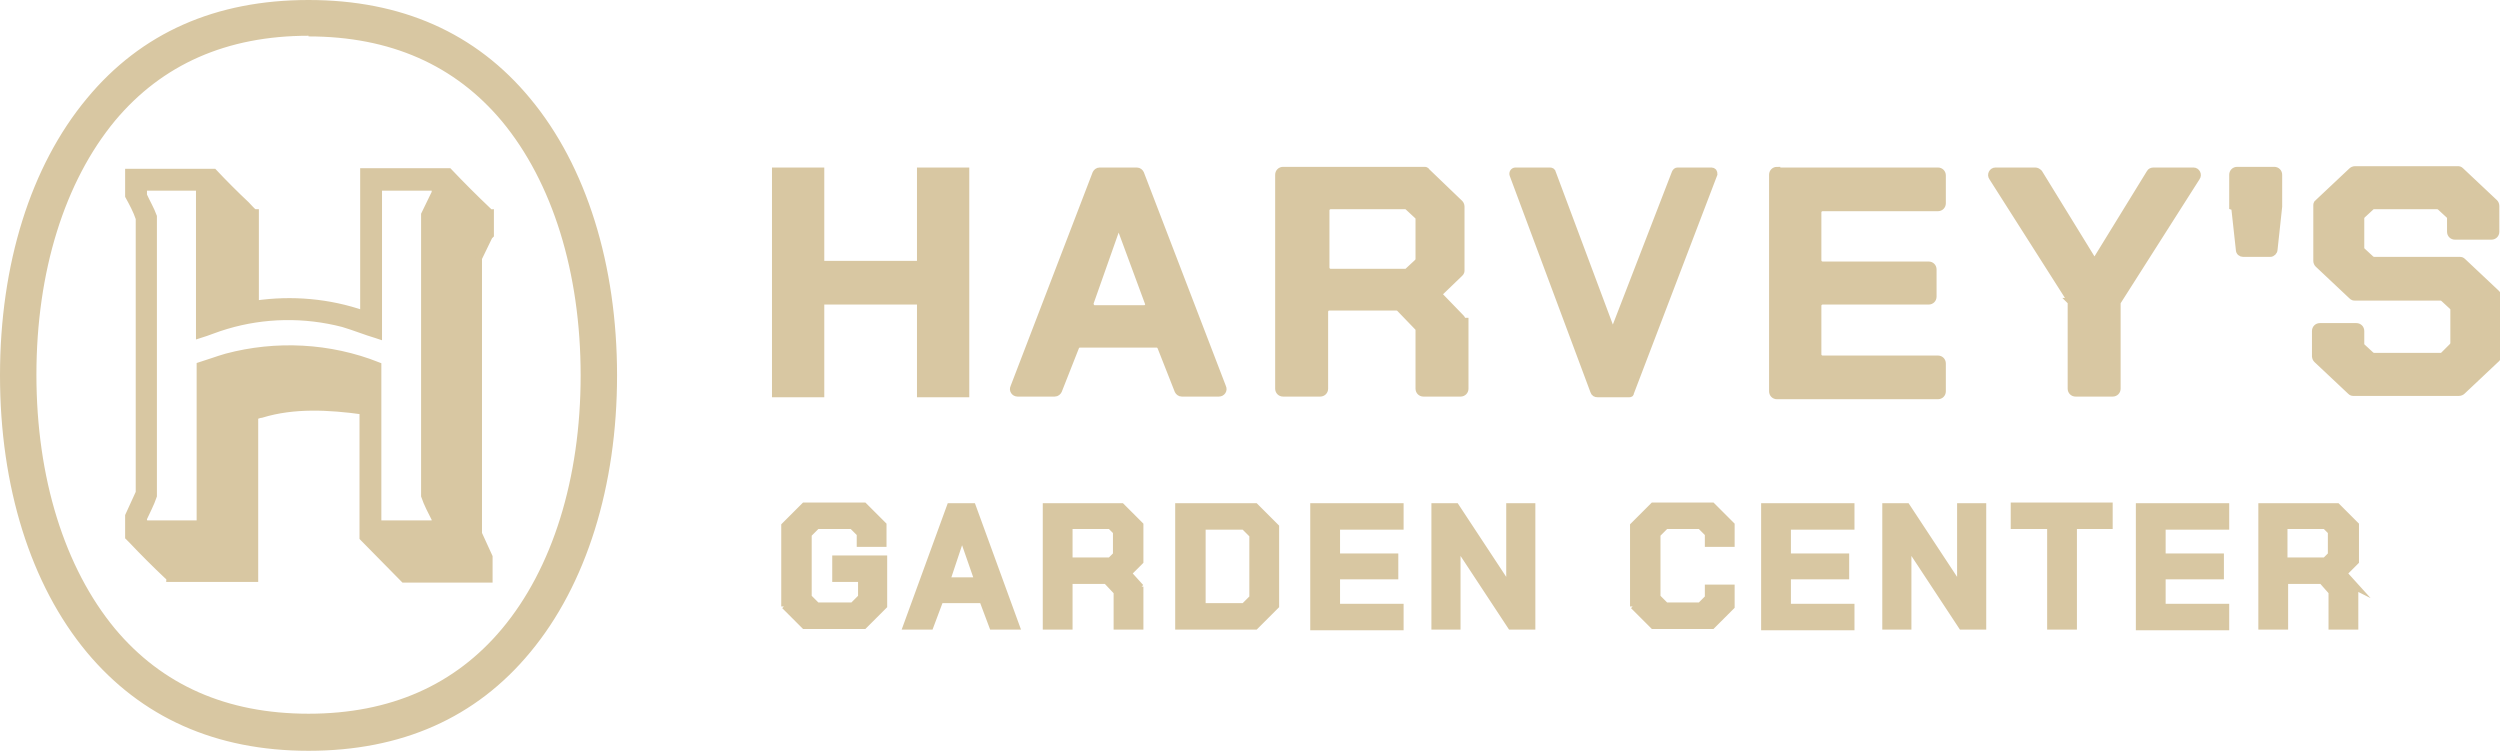
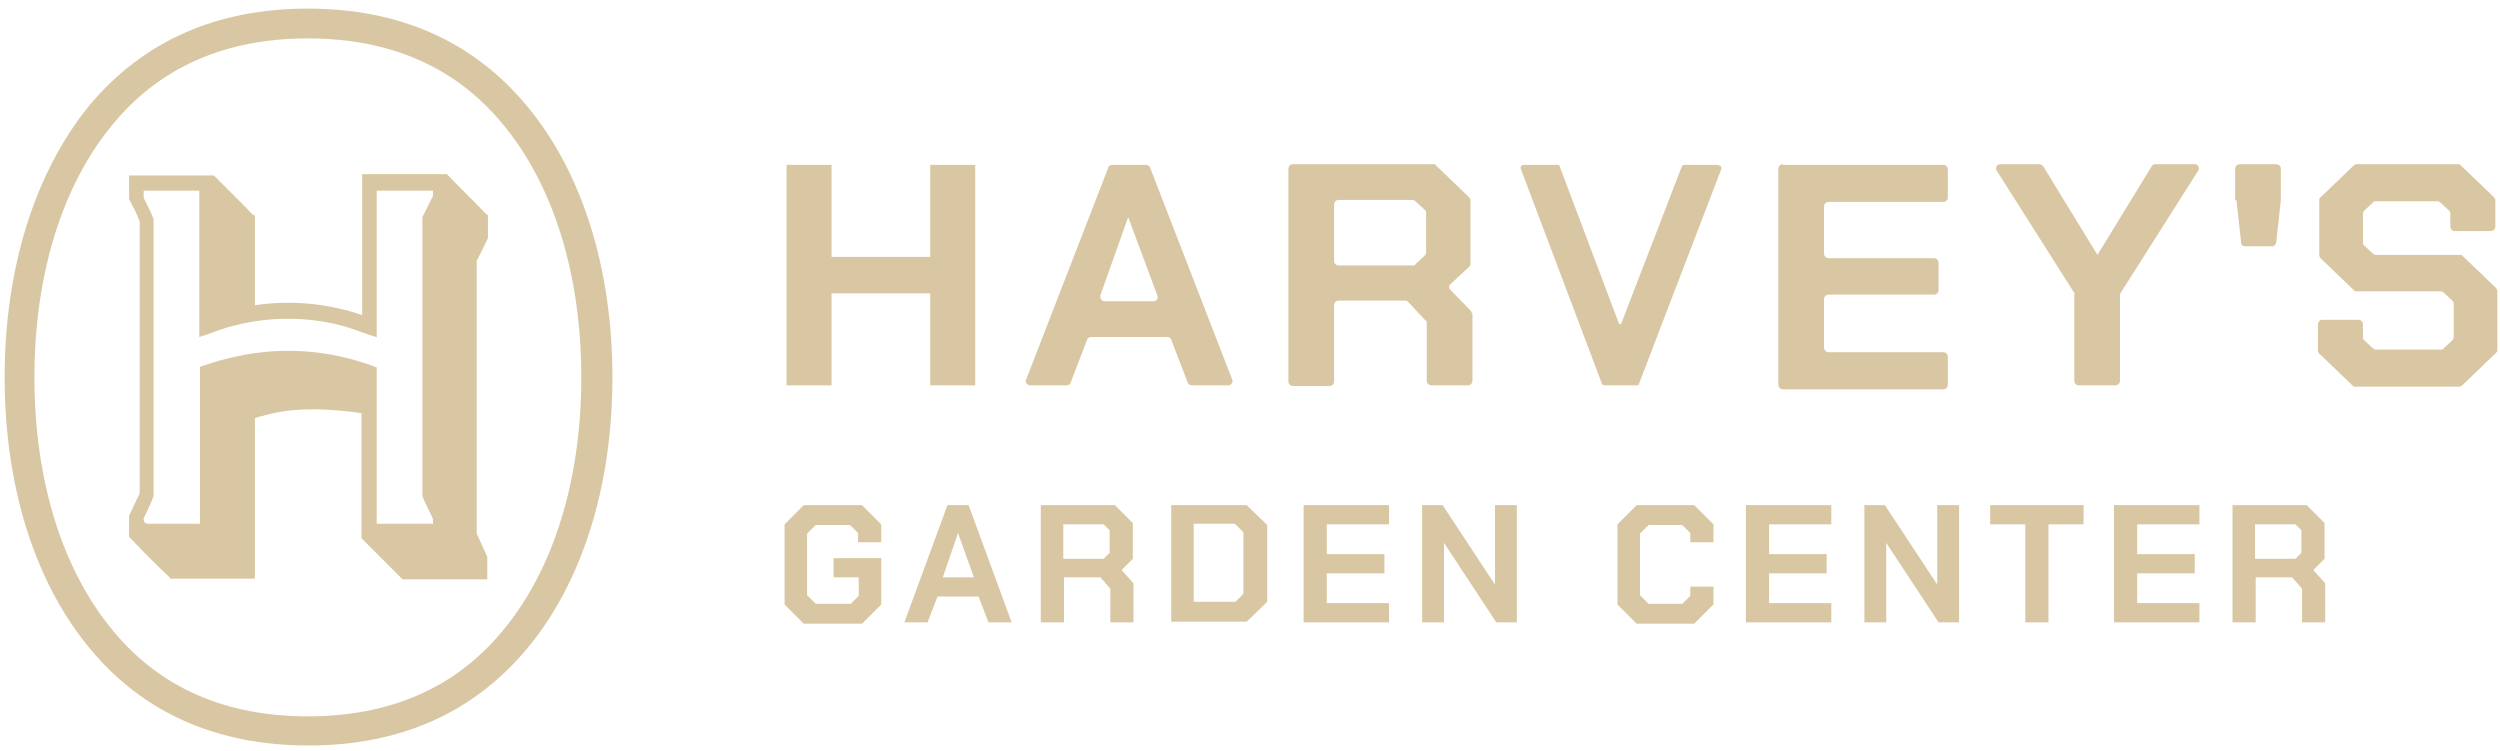
- <svg xmlns="http://www.w3.org/2000/svg" id="a" viewBox="0 0 377.6 113.4">
-   <g id="b">
-     <path d="M117.1,25.8h6.9v14.1h15v-14.1h6.9v33.7h-6.9v-14h-15v14h-6.9V25.8ZM166.3,25.8h5.4c.3,0,.5.2.6.4l12.4,32.3c.2.4-.1.9-.6.9h-5.6c-.3,0-.5-.2-.6-.4l-2.6-6.6c-.1-.2-.3-.4-.6-.4h-11.6c-.3,0-.5.2-.6.4l-2.6,6.6c-.1.2-.3.4-.6.4h-5.6c-.5,0-.8-.5-.6-.9l12.4-32.3c.1-.2.3-.4.6-.4h0ZM172.8,46.6c.5,0,.8-.5.6-.9l-4.4-11.9h-.1l-4.2,11.9c-.1.4.2.9.6.9h7.5,0ZM221.3,48.5v10.2c0,.4-.3.7-.7.7h-5.6c-.4,0-.7-.3-.7-.7v-8.8c0-.2,0-.3-.2-.5l-2.7-2.8c-.1-.1-.3-.2-.5-.2h-10.1c-.4,0-.7.3-.7.7v11.6c0,.4-.3.7-.7.7h-5.6c-.4,0-.7-.3-.7-.7V26.4c0-.4.3-.7.7-.7h21.3c.2,0,.3,0,.4.2l5,4.8c.1.1.2.3.2.5v9.6c0,.2,0,.3-.2.5l-2.8,2.7c-.3.2-.3.7,0,.9l3,3.1c.1.1.2.3.2.5h0ZM201,41.1h11.3c.2,0,.3,0,.4-.2l1.4-1.3c.1-.1.2-.3.2-.5v-6c0-.2,0-.3-.2-.5l-1.4-1.3c-.1-.1-.3-.2-.4-.2h-11.3c-.4,0-.7.3-.7.7v8.6c0,.4.3.7.7.7h0ZM258.6,25.8h-5.2c-.2,0-.3.1-.4.3l-9.2,23.8c0,.2-.4.2-.4,0l-8.9-23.8c0-.2-.2-.3-.4-.3h-5.2c-.3,0-.5.3-.4.6l12.2,32.7c.1.3.3.4.6.4h4.8c.1,0,.2,0,.2-.2l12.6-33c0-.3-.1-.5-.4-.5h0ZM268.4,25.8h24.3c.4,0,.7.3.7.7v4.2c0,.4-.3.7-.7.7h-17.4c-.4,0-.7.3-.7.7v7.2c0,.4.3.7.7.7h16c.4,0,.7.3.7.7v4.1c0,.4-.3.7-.7.7h-16c-.4,0-.7.3-.7.7v7.3c0,.4.3.7.7.7h17.4c.4,0,.7.3.7.7v4.2c0,.4-.3.7-.7.7h-24.3c-.4,0-.7-.3-.7-.7V26.4c0-.4.3-.7.7-.7ZM312.8,45.5l-11.9-18.7c-.3-.4,0-1,.5-1h6c.2,0,.4.1.6.3l8.3,13.5h.1l8.3-13.5c.1-.2.3-.3.6-.3h6c.5,0,.8.6.5,1l-11.9,18.7c0,0-.1.2-.1.3v12.9c0,.4-.3.7-.7.7h-5.6c-.4,0-.7-.3-.7-.7v-12.9c0-.1,0-.2-.1-.3h0ZM337.2,31.2v-4.8c0-.4.3-.7.7-.7h5.6c.4,0,.7.3.7.7v4.8h0c0,0-.7,6.5-.7,6.5,0,.3-.3.6-.6.6h-4.1c-.3,0-.6-.2-.6-.6l-.7-6.4h0c0,0,0,0,0,0ZM349.7,53.9v-3.9c0-.4.3-.7.7-.7h5.5c.4,0,.7.3.7.7v1.9c0,.2,0,.3.2.5l1.3,1.2c.1.1.3.2.5.2h10c.2,0,.3,0,.5-.2l1.3-1.3c.1-.1.2-.3.2-.5v-5c0-.2,0-.3-.2-.5l-1.3-1.2c-.1-.1-.3-.2-.5-.2h-12.9c-.2,0-.3,0-.5-.2l-5.1-4.8c-.1-.1-.2-.3-.2-.5v-8.3c0-.2,0-.4.2-.5l5.1-4.8c.1-.1.3-.2.5-.2h15.5c.2,0,.3,0,.5.2l5.1,4.8c.1.1.2.3.2.5v3.9c0,.4-.3.7-.7.7h-5.5c-.4,0-.7-.3-.7-.7v-2c0-.2,0-.3-.2-.5l-1.3-1.2c-.1-.1-.3-.2-.5-.2h-9.5c-.2,0-.3,0-.5.2l-1.3,1.2c-.1.1-.2.3-.2.5v4.4c0,.2,0,.3.2.5l1.3,1.2c.1.1.3.2.5.2h12.9c.2,0,.3,0,.5.2l5.1,4.8c.1.1.2.3.2.5v8.9c0,.2,0,.3-.2.5l-5.2,4.9c-.1.1-.3.2-.5.2h-15.9c-.2,0-.3,0-.5-.2l-5.1-4.8c-.1-.1-.2-.3-.2-.5ZM46.6,5c12.5,0,22.4,4.4,29.6,13,7.7,9.3,12,23,12,38.7s-4.3,29.4-12,38.6c-7.2,8.6-17.1,13-29.6,13s-22.4-4.4-29.6-13c-7.7-9.3-12-23-12-38.7s4.3-29.4,12-38.7c7.2-8.6,17.1-13,29.6-13M46.6.5c-13.9,0-25,4.9-33.1,14.7C5.1,25.3.5,40,.5,56.7s4.6,31.4,13,41.5c8.1,9.7,19.2,14.7,33.1,14.7s25-4.9,33.1-14.7c8.4-10.1,13-24.9,13-41.5s-4.6-31.4-13-41.5C71.6,5.4,60.5.5,46.6.5h0ZM73.9,35.7l-1.6,3.3v41.6s1.6,3.5,1.6,3.5v3.4h-12.9l-6.2-6.3v-19.1h0c-5.1-.7-10.4-1-15.3.5-.2,0-.8.2-1,.3,0,0,0,0,0,0v24.5h-12.9c0-.2-.2-.3-.4-.5-1.8-1.7-3.6-3.5-5.3-5.3,0,0-.5-.5-.5-.5v-3.2l1.6-3.5v-41.4c-.4-1.2-1-2.3-1.6-3.4v-3.6h12.9c1.6,1.7,3.2,3.3,4.9,4.9.4.4.8.9,1.2,1.2,0,0,.2,0,.2,0v13.8c5.5-.8,11.1-.3,16.3,1.5v-21.5h12.9c1.9,2,3.9,4,5.9,5.9,0,.1.2.3.4.3v3.4h0ZM56.9,50.6h0c-1.7-.5-3.4-1.2-5.1-1.7-5.8-1.5-11.9-1.4-17.6.3-1.4.4-2.8,1-4.1,1.4v-22.3h0c0,0-8.4,0-8.4,0v.8c0,.1,0,.2,0,.4.5,1.1,1.1,2.1,1.5,3.2v42.2c-.4,1.2-1,2.3-1.5,3.4,0,0,0,.2,0,.2h0c0,.3.2.6.6.6h7.9v-23.9c1.3-.4,2.6-.9,4-1.3,7.5-2,15.6-1.6,22.9,1.3v23.9h8.6v-.7c-.6-1.2-1.2-2.3-1.6-3.5v-42.5s1.6-3.3,1.6-3.3v-.8h-8.5v22.4h0ZM118.5,91.6v-12.2l3-3h9l2.9,2.9v2.8h-3.5v-1.5l-1.2-1.2h-5.3l-1.3,1.3v9.5l1.3,1.3h5.4l1.3-1.3v-2.8h-3.9v-3h7.3v7.1l-3,3h-9l-3-3h0ZM143.7,76.5h3.2l6.6,18.1h-3.6l-1.5-4h-6.4l-1.5,4h-3.6l6.6-18.1h0ZM147.7,87.7l-2.4-6.9h0l-2.3,6.9h4.8ZM172.2,88.6v6h-3.5v-5.2l-1.6-1.7h-5.6v6.9h-3.5v-18.1h11.4l2.8,2.8v5.5l-1.8,1.8,1.9,2.1h0ZM161.5,84.7h6.2l.9-.9v-3.5l-.9-.9h-6.2v5.3h0ZM178,76.5h11.6l3.1,3.1v11.9l-3.1,3.1h-11.6v-18.1ZM187.9,91.6l1.3-1.3v-9.5l-1.3-1.3h-6.3v12.1h6.3ZM198.4,76.5h13.1v3h-9.6v4.6h8.8v2.9h-8.8v4.7h9.6v3h-13.1v-18.1ZM216.7,76.5h3.2l8.1,12.3h0v-12.3h3.4v18.1h-3.2l-8.1-12.3h0v12.3h-3.4v-18.1ZM246.7,91.6v-12.2l3-3h8.9l2.9,2.9v2.8h-3.5v-1.5l-1.2-1.2h-5.2l-1.3,1.3v9.5l1.3,1.3h5.2l1.2-1.2v-1.5h3.5v2.8l-2.9,2.9h-8.9l-3-3h0ZM266.5,76.5h13.1v3h-9.6v4.6h8.8v2.9h-8.8v4.7h9.6v3h-13.1v-18.1ZM284.8,76.5h3.2l8.1,12.3h0v-12.3h3.4v18.1h-3.2l-8.1-12.3h0v12.3h-3.4v-18.1ZM309.6,79.4h-5.4v-3h14.4v3h-5.4v15.2h-3.5v-15.2h0ZM323.1,76.5h13.1v3h-9.6v4.6h8.8v2.9h-8.8v4.7h9.6v3h-13.1v-18.1ZM355.7,88.6v6h-3.5v-5.2l-1.5-1.7h-5.6v6.9h-3.5v-18.1h11.4l2.8,2.8v5.5l-1.8,1.8,1.9,2.1h0ZM345,84.7h6.2l.9-.9v-3.5l-.9-.9h-6.2v5.3h0Z" style="fill:#d8c7a2; stroke:#d8c7a2; stroke-miterlimit:10;" />
-   </g>
+ <svg xmlns="http://www.w3.org/2000/svg" id="Layer_2" version="1.1" viewBox="0 0 377.6 113.4">
+   <defs>
+     <style>
+       .st0 {
+         fill: #d8c7a2;
+       }
+     </style>
+   </defs>
+   <path class="st0" d="M118.5,91.1v-11.9l2.9-2.9h8.8l2.9,2.9v2.7h-3.5v-1.4l-1.2-1.2h-5.2l-1.3,1.3v9.3l1.3,1.3h5.3l1.2-1.2v-2.8h-3.8v-2.9h7.2v7l-2.9,2.9h-8.8l-2.9-2.9h0ZM143.2,76.3h3.1l6.5,17.7h-3.5l-1.5-3.9h-6.2l-1.5,3.9h-3.5l6.5-17.7h0ZM147.1,87.2l-2.4-6.7h0l-2.3,6.7h4.7ZM171.2,88.1v5.9h-3.5v-5.1l-1.5-1.7h-5.5v6.8h-3.5v-17.7h11.2l2.7,2.7v5.4l-1.7,1.7,1.8,2h0ZM160.6,84.4h6.1l.9-.9v-3.4l-.9-.9h-6.1v5.2h0ZM176.9,76.3h11.4l3.1,3v11.6l-3.1,3h-11.4v-17.7ZM186.5,91l1.3-1.3v-9.3l-1.3-1.3h-6.2v11.8h6.2ZM196.9,76.3h12.9v2.9h-9.4v4.5h8.7v2.9h-8.7v4.5h9.4v2.9h-12.9v-17.7ZM214.8,76.3h3.1l7.9,12h0v-12h3.3v17.7h-3.1l-7.9-12h0v12h-3.3v-17.7ZM244.3,91.1v-11.9l2.9-2.9h8.7l2.9,2.9v2.7h-3.5v-1.4l-1.2-1.2h-5.1l-1.3,1.3v9.3l1.3,1.3h5.1l1.2-1.2v-1.4h3.5v2.7l-2.9,2.9h-8.7l-2.9-2.9h0ZM263.7,76.3h12.9v2.9h-9.4v4.5h8.7v2.9h-8.7v4.5h9.4v2.9h-12.9v-17.7ZM281.6,76.3h3.1l7.9,12h0v-12h3.3v17.7h-3.1l-7.9-12h0v12h-3.3v-17.7ZM305.9,79.2h-5.3v-2.9h14.1v2.9h-5.3v14.8h-3.5v-14.8h0ZM319.3,76.3h12.9v2.9h-9.4v4.5h8.7v2.9h-8.7v4.5h9.4v2.9h-12.9v-17.7ZM351.2,88.1v5.9h-3.5v-5.1l-1.5-1.7h-5.5v6.8h-3.5v-17.7h11.2l2.7,2.7v5.4l-1.7,1.7,1.8,2h0ZM340.6,84.4h6.1l.9-.9v-3.4l-.9-.9h-6.1v5.2h0Z" />
+   <path class="st0" d="M46.5,5.8c12.4,0,22.3,4.3,29.4,12.9,7.7,9.2,11.9,22.8,11.9,38.3s-4.2,29.1-11.9,38.3c-7.1,8.6-17,12.9-29.4,12.9s-22.3-4.3-29.4-12.9c-7.7-9.2-11.9-22.8-11.9-38.3s4.2-29.1,11.9-38.3c7.1-8.6,17-12.9,29.4-12.9M46.5,1.3c-13.8,0-24.8,4.9-32.9,14.5C5.3,25.9.7,40.5.7,57s4.6,31.1,13,41.1c8,9.6,19.1,14.5,32.9,14.5s24.8-4.9,32.9-14.5c8.4-10,13-24.6,13-41.1s-4.6-31.1-13-41.1C71.4,6.2,60.3,1.3,46.5,1.3h0ZM73.6,36.2l-1.6,3.2v41.2s1.6,3.5,1.6,3.5v3.4h-12.8l-6.2-6.2v-18.9h0c-5.1-.7-10.3-1-15.2.5-.2,0-.8.2-.9.3,0,0,0,0,0,0v24.2h-12.8c0-.2-.2-.3-.4-.5-1.8-1.7-3.6-3.5-5.3-5.3,0,0-.5-.5-.5-.5v-3.2l1.6-3.4v-41c-.4-1.2-1-2.3-1.6-3.4v-3.6h12.8c1.6,1.6,3.2,3.2,4.8,4.8.4.4.8.9,1.2,1.2,0,0,.2,0,.2,0v13.6c5.4-.8,11-.3,16.2,1.5v-21.3h12.8c1.9,2,3.9,3.9,5.8,5.9,0,0,.2.2.4.3v3.4h0ZM56.8,50.9h0c-1.7-.5-3.3-1.2-5.1-1.7-5.7-1.5-11.8-1.4-17.5.3-1.4.4-2.7,1-4.1,1.4v-22.1h0c0,0-8.4,0-8.4,0v.8c0,.1,0,.2,0,.3.5,1,1.1,2.1,1.5,3.2v41.8c-.4,1.2-1,2.3-1.5,3.4,0,0,0,.1,0,.2h0c0,.3.2.6.6.6h7.9v-23.7c1.3-.4,2.6-.9,4-1.2,7.5-2,15.5-1.5,22.7,1.3v23.6h8.5v-.7c-.5-1.2-1.2-2.3-1.6-3.5v-42.1s1.6-3.2,1.6-3.2v-.8h-8.5v22.2h0Z" />
+   <path class="st0" d="M118.8,24.9h6.8v13.9h14.9v-13.9h6.8v33.3h-6.8v-13.9h-14.9v13.9h-6.8V24.9ZM167.8,24.9h5.3c.3,0,.5.2.6.4l12.4,32c.2.4-.1.9-.6.9h-5.5c-.3,0-.5-.2-.6-.4l-2.5-6.5c0-.2-.3-.4-.6-.4h-11.5c-.3,0-.5.2-.6.4l-2.5,6.5c0,.2-.3.4-.6.4h-5.5c-.5,0-.8-.5-.6-.9l12.4-32c0-.2.3-.4.6-.4h0ZM174.2,45.5c.5,0,.8-.4.6-.9l-4.4-11.8h0l-4.2,11.8c-.1.4.2.9.6.9h7.4,0ZM222.4,47.4v10.1c0,.4-.3.7-.7.7h-5.5c-.4,0-.7-.3-.7-.7v-8.7c0-.2,0-.3-.2-.4l-2.6-2.8c-.1-.1-.3-.2-.5-.2h-10c-.4,0-.7.3-.7.7v11.5c0,.4-.3.7-.7.7h-5.5c-.4,0-.7-.3-.7-.7V25.5c0-.4.3-.7.7-.7h21.2c.2,0,.3,0,.4.2l5,4.8c.1.1.2.3.2.5v9.5c0,.2,0,.3-.2.5l-2.8,2.6c-.3.2-.3.7,0,.9l3,3.1c.1.1.2.3.2.4h0ZM202.2,40.1h11.2c.2,0,.3,0,.4-.2l1.4-1.3c.1-.1.2-.3.2-.5v-5.9c0-.2,0-.3-.2-.5l-1.4-1.3c-.1-.1-.3-.2-.4-.2h-11.2c-.4,0-.7.3-.7.7v8.5c0,.4.3.7.7.7h0ZM259.5,24.9h-5.1c-.2,0-.3.1-.4.3l-9.1,23.6c0,.2-.4.2-.4,0l-8.9-23.6c0-.2-.2-.3-.4-.3h-5.1c-.3,0-.5.3-.4.6l12.2,32.3c0,.3.3.4.6.4h4.8c0,0,.2,0,.2-.1l12.5-32.6c0-.3-.1-.5-.4-.5h0ZM269.3,24.9h24.2c.4,0,.7.3.7.7v4.2c0,.4-.3.7-.7.7h-17.3c-.4,0-.7.3-.7.7v7.1c0,.4.3.7.7.7h15.9c.4,0,.7.3.7.7v4.1c0,.4-.3.7-.7.7h-15.9c-.4,0-.7.3-.7.7v7.3c0,.4.3.7.7.7h17.3c.4,0,.7.3.7.7v4.2c0,.4-.3.7-.7.7h-24.2c-.4,0-.7-.3-.7-.7V25.5c0-.4.3-.7.7-.7h0ZM313.4,44.4l-11.8-18.6c-.3-.4,0-1,.5-1h5.9c.2,0,.4.1.6.3l8.2,13.4h0l8.2-13.4c.1-.2.3-.3.6-.3h5.9c.5,0,.8.6.5,1l-11.8,18.6c0,0,0,.2,0,.3v12.8c0,.4-.3.7-.7.7h-5.5c-.4,0-.7-.3-.7-.7v-12.8c0-.1,0-.2,0-.3h0ZM337.6,30.2v-4.7c0-.4.3-.7.7-.7h5.5c.4,0,.7.3.7.7v4.7h0c0,0-.7,6.4-.7,6.4,0,.3-.3.6-.6.6h-4.1c-.3,0-.6-.2-.6-.6l-.7-6.3h0c0,0,0,0,0,0ZM350.1,52.8v-3.8c0-.4.3-.7.7-.7h5.4c.4,0,.7.3.7.7v1.9c0,.2,0,.3.2.5l1.3,1.2c.1.1.3.2.4.2h9.9c.2,0,.3,0,.4-.2l1.3-1.2c.1-.1.2-.3.2-.5v-5c0-.2,0-.3-.2-.5l-1.3-1.2c-.1-.1-.3-.2-.4-.2h-12.8c-.2,0-.3,0-.4-.2l-5-4.8c-.1-.1-.2-.3-.2-.5v-8.2c0-.2,0-.3.2-.5l5-4.8c.1-.1.3-.2.4-.2h15.4c.2,0,.3,0,.4.2l5,4.8c.1.1.2.3.2.5v3.9c0,.4-.3.7-.7.7h-5.4c-.4,0-.7-.3-.7-.7v-1.9c0-.2,0-.3-.2-.5l-1.3-1.2c-.1-.1-.3-.2-.4-.2h-9.4c-.2,0-.3,0-.4.2l-1.3,1.2c-.1.1-.2.3-.2.5v4.3c0,.2,0,.3.2.5l1.3,1.2c.1.1.3.2.4.2h12.8c.2,0,.3,0,.4.2l5,4.8c.1.1.2.3.2.5v8.8c0,.2,0,.3-.2.5l-5.1,4.9c-.1.1-.3.2-.4.2h-15.8c-.2,0-.3,0-.4-.2l-5-4.8c-.1-.1-.2-.3-.2-.5Z" />
</svg>
